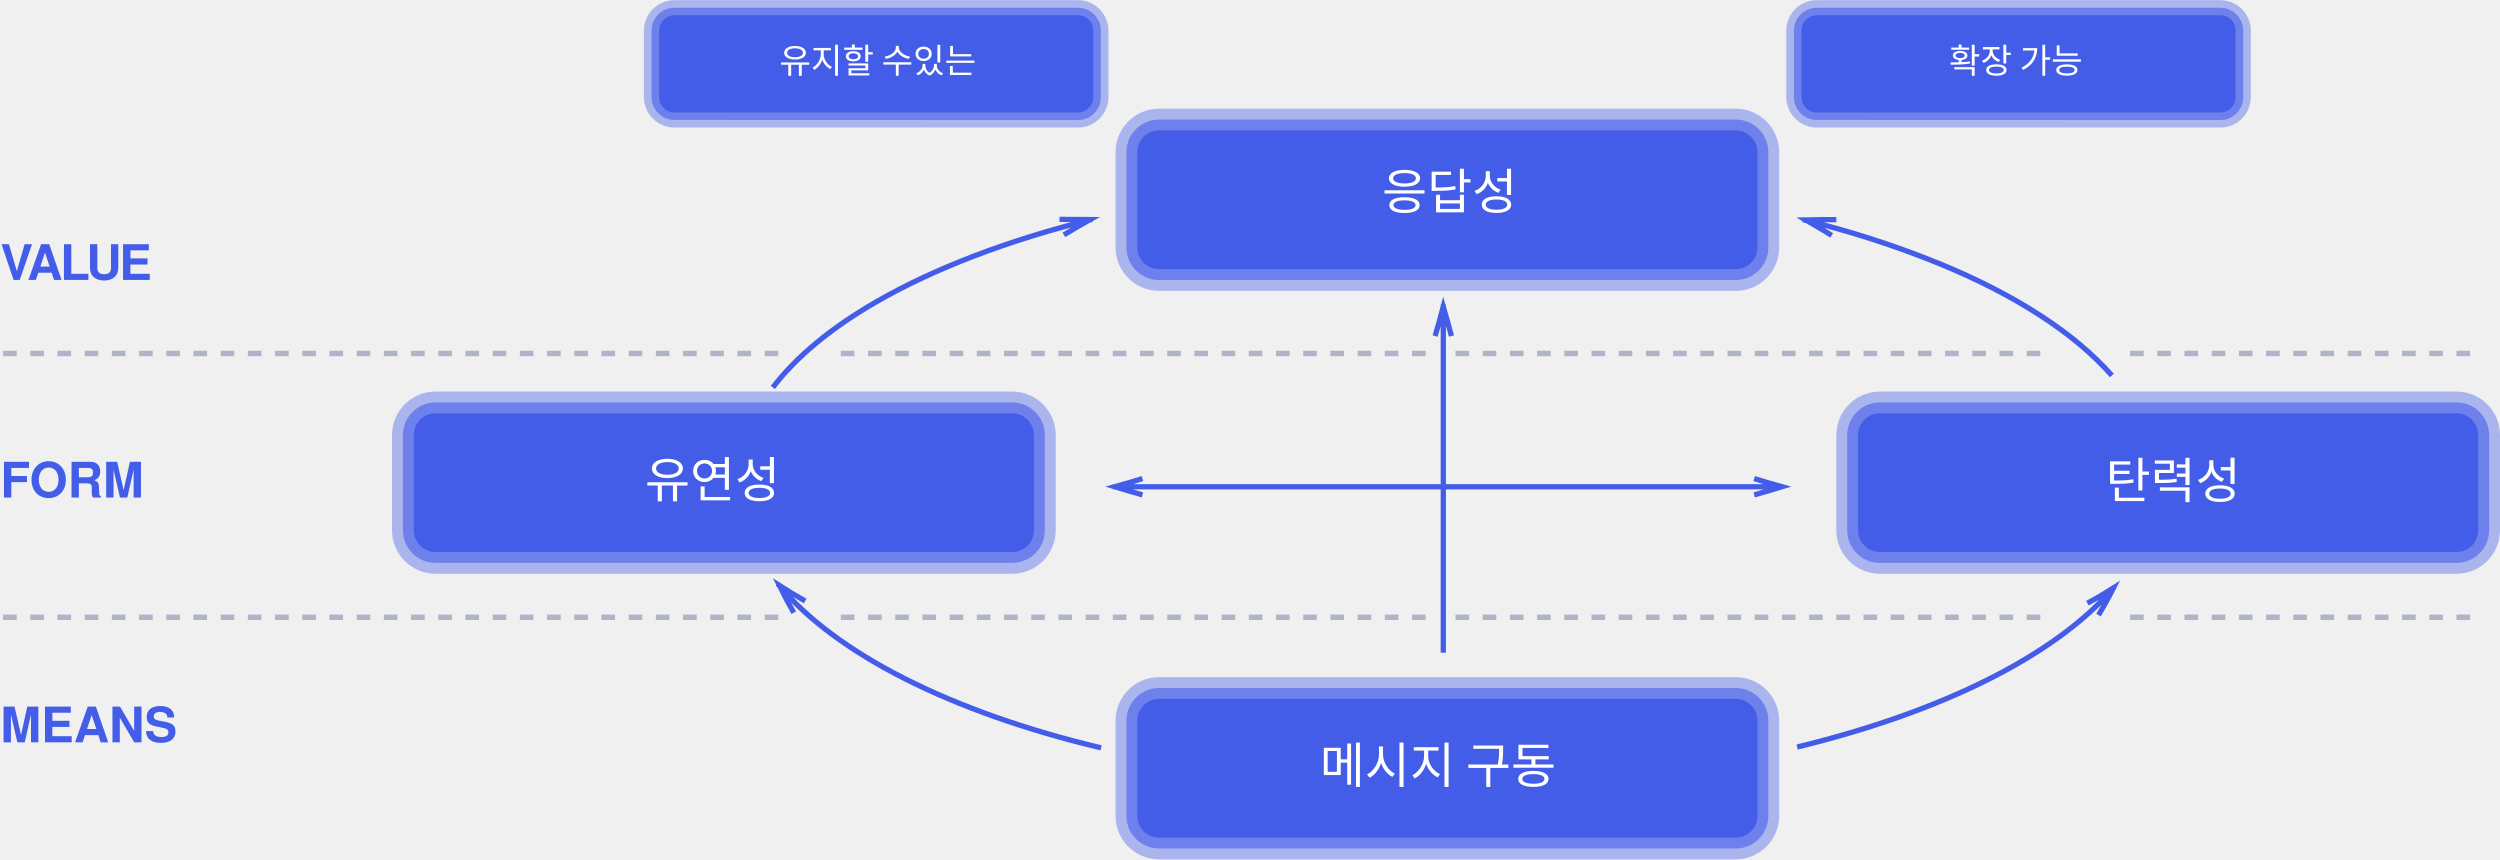
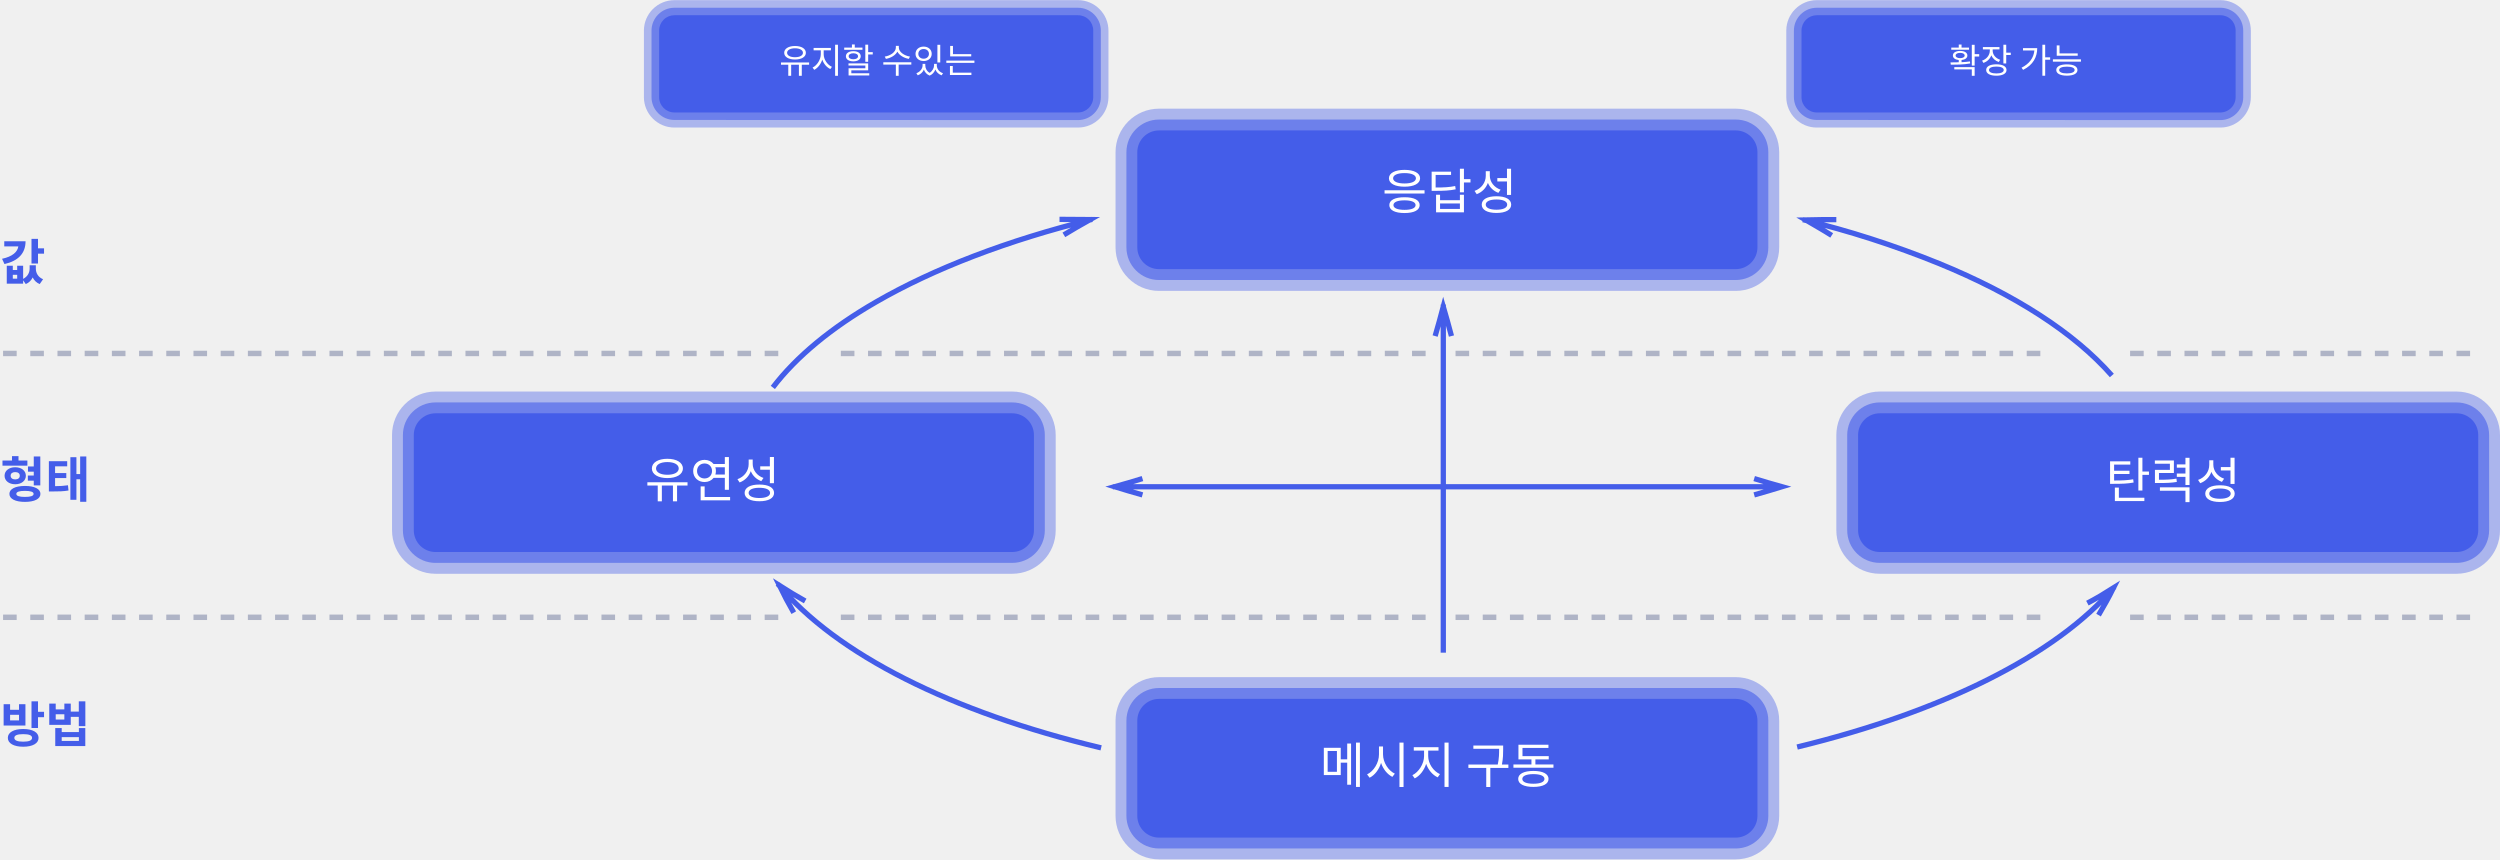
<svg xmlns="http://www.w3.org/2000/svg" id="Layer_1" data-name="Layer 1" viewBox="0 0 919.13 315.95">
  <g id="backlayer">
    <g>
      <line x1="1.13" y1="129.95" x2="286.13" y2="129.95" fill="none" stroke="#afb4c6" stroke-miterlimit="10" stroke-width="2" stroke-dasharray="5" />
      <line x1="309.13" y1="129.95" x2="528.13" y2="129.95" fill="none" stroke="#afb4c6" stroke-miterlimit="10" stroke-width="2" stroke-dasharray="5" />
      <line x1="535.13" y1="129.95" x2="752.13" y2="129.95" fill="none" stroke="#afb4c6" stroke-miterlimit="10" stroke-width="2" stroke-dasharray="5" />
      <line x1="783.13" y1="129.95" x2="909.13" y2="129.95" fill="none" stroke="#afb4c6" stroke-miterlimit="10" stroke-width="2" stroke-dasharray="5" />
    </g>
    <g>
      <line x1="1.13" y1="226.95" x2="286.13" y2="226.95" fill="none" stroke="#afb4c6" stroke-miterlimit="10" stroke-width="2" stroke-dasharray="5" />
      <line x1="309.13" y1="226.95" x2="526.13" y2="226.95" fill="none" stroke="#afb4c6" stroke-miterlimit="10" stroke-width="2" stroke-dasharray="5" />
      <line x1="535.13" y1="226.95" x2="752.13" y2="226.95" fill="none" stroke="#afb4c6" stroke-miterlimit="10" stroke-width="2" stroke-dasharray="5" />
      <line x1="783.13" y1="226.95" x2="909.13" y2="226.95" fill="none" stroke="#afb4c6" stroke-miterlimit="10" stroke-width="2" stroke-dasharray="5" />
    </g>
    <g>
-       <text transform="translate(0.13 182.91)" font-size="18" fill="#445de9" font-family="HelveticaNeue-Bold, Helvetica Neue" font-weight="700" style="isolation: isolate">FORM</text>
-       <text transform="translate(0.13 272.91)" font-size="18" fill="#445de9" font-family="HelveticaNeue-Bold, Helvetica Neue" font-weight="700" style="isolation: isolate">MEANS</text>
-       <text transform="translate(0.13 102.91)" font-size="18" fill="#445de9" font-family="HelveticaNeue-Bold, Helvetica Neue" font-weight="700" letter-spacing="-0.05em" style="isolation: isolate">VALUE</text>
+       <text transform="translate(0.13 182.91)" font-size="18" fill="#445de9" font-family="HelveticaNeue-Bold, Helvetica Neue" font-weight="700" style="isolation: isolate">형태</text>
+       <text transform="translate(0.13 272.91)" font-size="18" fill="#445de9" font-family="HelveticaNeue-Bold, Helvetica Neue" font-weight="700" style="isolation: isolate">방법</text>
+       <text transform="translate(0.13 102.91)" font-size="18" fill="#445de9" font-family="HelveticaNeue-Bold, Helvetica Neue" font-weight="700" letter-spacing="-0.05em" style="isolation: isolate">값</text>
    </g>
  </g>
  <g id="arrows">
    <path d="M407.2,89.4c-31.1,7.7-58.2,18.1-79.5,30.4-16.3,9.4-29.2,20-37.9,31.4M395.2,89.4c3.9,0,7.3.1,11.2.1-3.4,1.9-6.3,3.6-9.6,5.6M291.6,223.4c21.3,25.8,63.9,47.2,118.9,60.3M297.5,234c-2-3.5-3.6-6.5-5.3-10,3.3,2.1,6.1,3.8,9.5,5.7m364.7,53.7c53.5-13,95.2-33.8,116.6-58.8m-5.8,10.3c2-3.4,3.7-6.4,5.5-10-3.3,2.1-6.2,3.8-9.6,5.6m9-83.7c-13.8-15.7-35.7-29.8-63.6-41.2a353.91,353.91,0,0,0-50-16.1m12.3,0c-3.9,0-7.3,0-11.3.1,3.4,2,6.3,3.6,9.6,5.7M536.3,120.7v128m-3-116.4c1.1-3.8,2-7,3-10.8,1.1,3.8,2,7,3,10.8M414.8,187.7h246m-235.1,3c-3.6-1-6.6-1.9-10.2-3,3.6-1,6.6-1.9,10.2-3m224.9,6c3.6-1,6.6-1.9,10.2-3-3.6-1-6.6-1.9-10.2-3" transform="translate(-5.67 -8.75)" fill="none" stroke="#445de9" stroke-miterlimit="10" stroke-width="1.94" />
  </g>
  <g id="traits">
    <g>
      <g>
        <path d="M431.8,115.7a16,16,0,0,1-16-16v-35a16,16,0,0,1,16-16h212a16,16,0,0,1,16,16v35a16,16,0,0,1-16,16Z" transform="translate(-5.67 -8.75)" fill="#445de9" opacity="0.4" style="isolation: isolate" />
        <path d="M431.8,111.7a12,12,0,0,1-12-12v-35a12,12,0,0,1,12-12h212a12,12,0,0,1,12,12v35a12,12,0,0,1-12,12Z" transform="translate(-5.67 -8.75)" fill="#445de9" opacity="0.6" style="isolation: isolate" />
        <path d="M643.8,56.7h-212a8,8,0,0,0-8,8v35a8,8,0,0,0,8,8h212a8,8,0,0,0,8-8v-35A8,8,0,0,0,643.8,56.7Z" transform="translate(-5.67 -8.75)" fill="#445de9" />
        <text transform="translate(508.13 76.92)" font-size="18" fill="#fff" font-family="HelveticaNeue, Helvetica Neue" style="isolation: isolate">응답성</text>
      </g>
      <g>
        <path d="M253.6,55.65a11.23,11.23,0,0,1-11.2-11.2V20a11.23,11.23,0,0,1,11.2-11.2H402A11.23,11.23,0,0,1,413.2,20v24.5A11.23,11.23,0,0,1,402,55.65Z" transform="translate(-5.67 -8.75)" fill="#445de9" opacity="0.4" style="isolation: isolate" />
        <path d="M253.6,52.85a8.42,8.42,0,0,1-8.4-8.4V20a8.42,8.42,0,0,1,8.4-8.4H402a8.42,8.42,0,0,1,8.4,8.4v24.5a8.42,8.42,0,0,1-8.4,8.4Z" transform="translate(-5.67 -8.75)" fill="#445de9" opacity="0.6" style="isolation: isolate" />
        <path d="M402,14.35H253.6A5.62,5.62,0,0,0,248,20v24.5a5.62,5.62,0,0,0,5.6,5.6H402a5.62,5.62,0,0,0,5.6-5.6V20A5.57,5.57,0,0,0,402,14.35Z" transform="translate(-5.67 -8.75)" fill="#445de9" />
        <text transform="translate(286.53 26.88)" font-size="12.6" fill="#fff" font-family="HelveticaNeue, Helvetica Neue" style="isolation: isolate">유지할 수있는</text>
      </g>
      <g>
        <path d="M673.6,55.65a11.23,11.23,0,0,1-11.2-11.2V20a11.23,11.23,0,0,1,11.2-11.2H822A11.23,11.23,0,0,1,833.2,20v24.5A11.23,11.23,0,0,1,822,55.65Z" transform="translate(-5.67 -8.75)" fill="#445de9" opacity="0.4" style="isolation: isolate" />
        <path d="M673.6,52.85a8.42,8.42,0,0,1-8.4-8.4V20a8.42,8.42,0,0,1,8.4-8.4H822a8.42,8.42,0,0,1,8.4,8.4v24.5a8.42,8.42,0,0,1-8.4,8.4Z" transform="translate(-5.67 -8.75)" fill="#445de9" opacity="0.6" style="isolation: isolate" />
        <path d="M822,14.35H673.6A5.62,5.62,0,0,0,668,20v24.5a5.62,5.62,0,0,0,5.6,5.6H822a5.62,5.62,0,0,0,5.6-5.6V20A5.57,5.57,0,0,0,822,14.35Z" transform="translate(-5.67 -8.75)" fill="#445de9" />
        <text transform="translate(716.53 26.88)" font-size="12.6" fill="#fff" font-family="HelveticaNeue, Helvetica Neue" style="isolation: isolate">확장 가능</text>
      </g>
      <g>
        <path d="M696.8,219.7a16,16,0,0,1-16-16v-35a16,16,0,0,1,16-16h212a16,16,0,0,1,16,16v35a16,16,0,0,1-16,16Z" transform="translate(-5.67 -8.75)" fill="#445de9" opacity="0.4" style="isolation: isolate" />
        <path d="M696.8,215.7a12,12,0,0,1-12-12v-35a12,12,0,0,1,12-12h212a12,12,0,0,1,12,12v35a12,12,0,0,1-12,12Z" transform="translate(-5.67 -8.75)" fill="#445de9" opacity="0.6" style="isolation: isolate" />
        <path d="M908.8,160.7h-212a8,8,0,0,0-8,8v35a8,8,0,0,0,8,8h212a8,8,0,0,0,8-8v-35A8,8,0,0,0,908.8,160.7Z" transform="translate(-5.67 -8.75)" fill="#445de9" />
        <text transform="translate(774.13 183.18)" font-size="18" fill="#fff" font-family="HelveticaNeue-Medium, Helvetica Neue" style="isolation: isolate">탄력성</text>
      </g>
      <g>
        <path d="M431.8,324.7a16,16,0,0,1-16-16v-35a16,16,0,0,1,16-16h212a16,16,0,0,1,16,16v35a16,16,0,0,1-16,16Z" transform="translate(-5.67 -8.75)" fill="#445de9" opacity="0.4" style="isolation: isolate" />
        <path d="M431.8,320.7a12,12,0,0,1-12-12v-35a12,12,0,0,1,12-12h212a12,12,0,0,1,12,12v35a12,12,0,0,1-12,12Z" transform="translate(-5.67 -8.75)" fill="#445de9" opacity="0.6" style="isolation: isolate" />
        <path d="M643.8,265.7h-212a8,8,0,0,0-8,8v35a8,8,0,0,0,8,8h212a8,8,0,0,0,8-8v-35A8,8,0,0,0,643.8,265.7Z" transform="translate(-5.67 -8.75)" fill="#445de9" />
        <text transform="translate(485.24 287.92)" font-size="18" fill="#fff" font-family="HelveticaNeue-Medium, Helvetica Neue" style="isolation: isolate">메시지 구동</text>
      </g>
      <g>
        <path d="M165.8,219.7a16,16,0,0,1-16-16v-35a16,16,0,0,1,16-16h212a16,16,0,0,1,16,16v35a16,16,0,0,1-16,16Z" transform="translate(-5.67 -8.75)" fill="#445de9" opacity="0.4" style="isolation: isolate" />
        <path d="M165.8,215.7a12,12,0,0,1-12-12v-35a12,12,0,0,1,12-12h212a12,12,0,0,1,12,12v35a12,12,0,0,1-12,12Z" transform="translate(-5.67 -8.75)" fill="#445de9" opacity="0.6" style="isolation: isolate" />
        <path d="M377.8,160.7h-212a8,8,0,0,0-8,8v35a8,8,0,0,0,8,8h212a8,8,0,0,0,8-8v-35A8,8,0,0,0,377.8,160.7Z" transform="translate(-5.67 -8.75)" fill="#445de9" />
        <text transform="translate(237.13 182.91)" font-size="18" fill="#fff" font-family="HelveticaNeue-Medium, Helvetica Neue" style="isolation: isolate">유연성</text>
      </g>
    </g>
  </g>
</svg>
